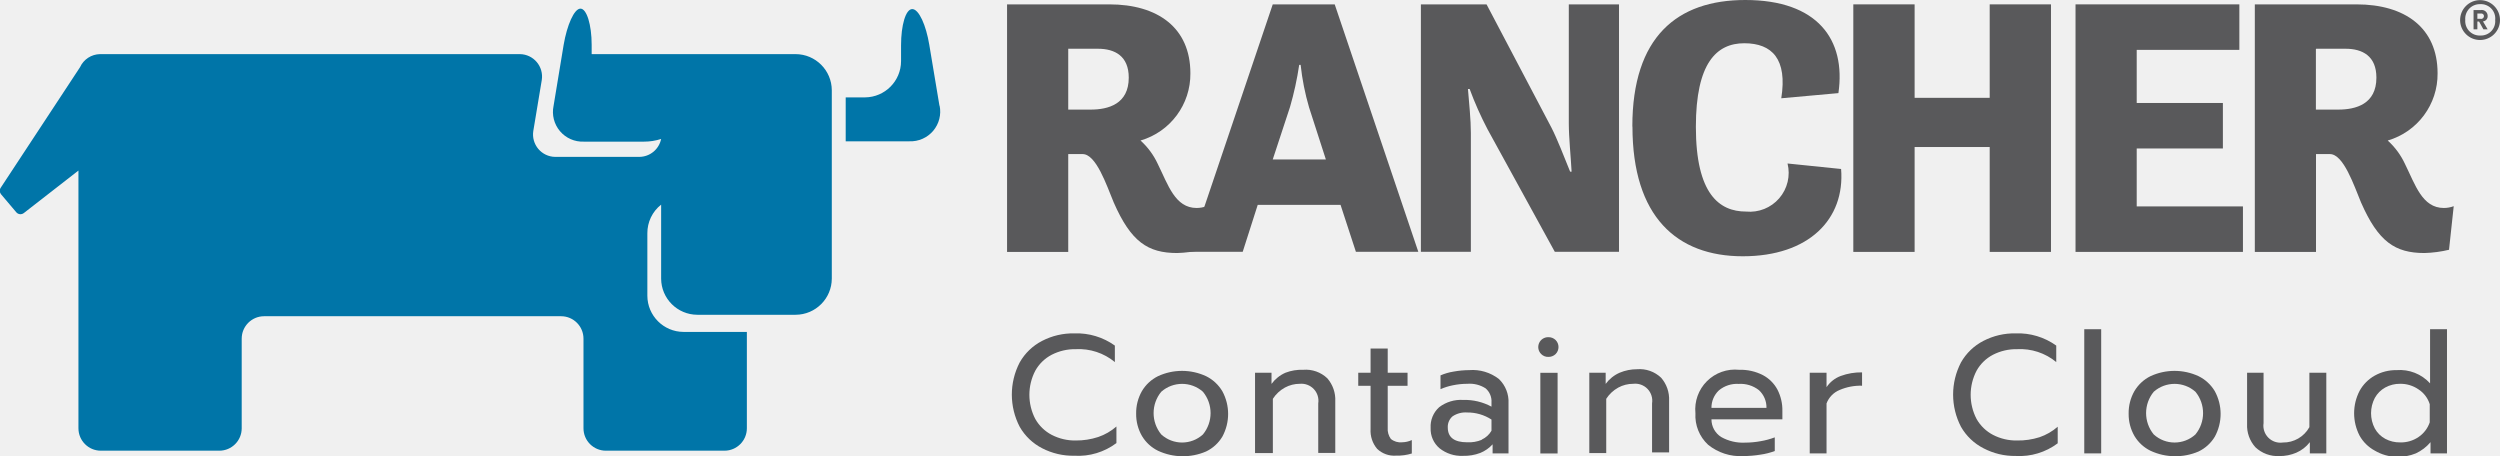
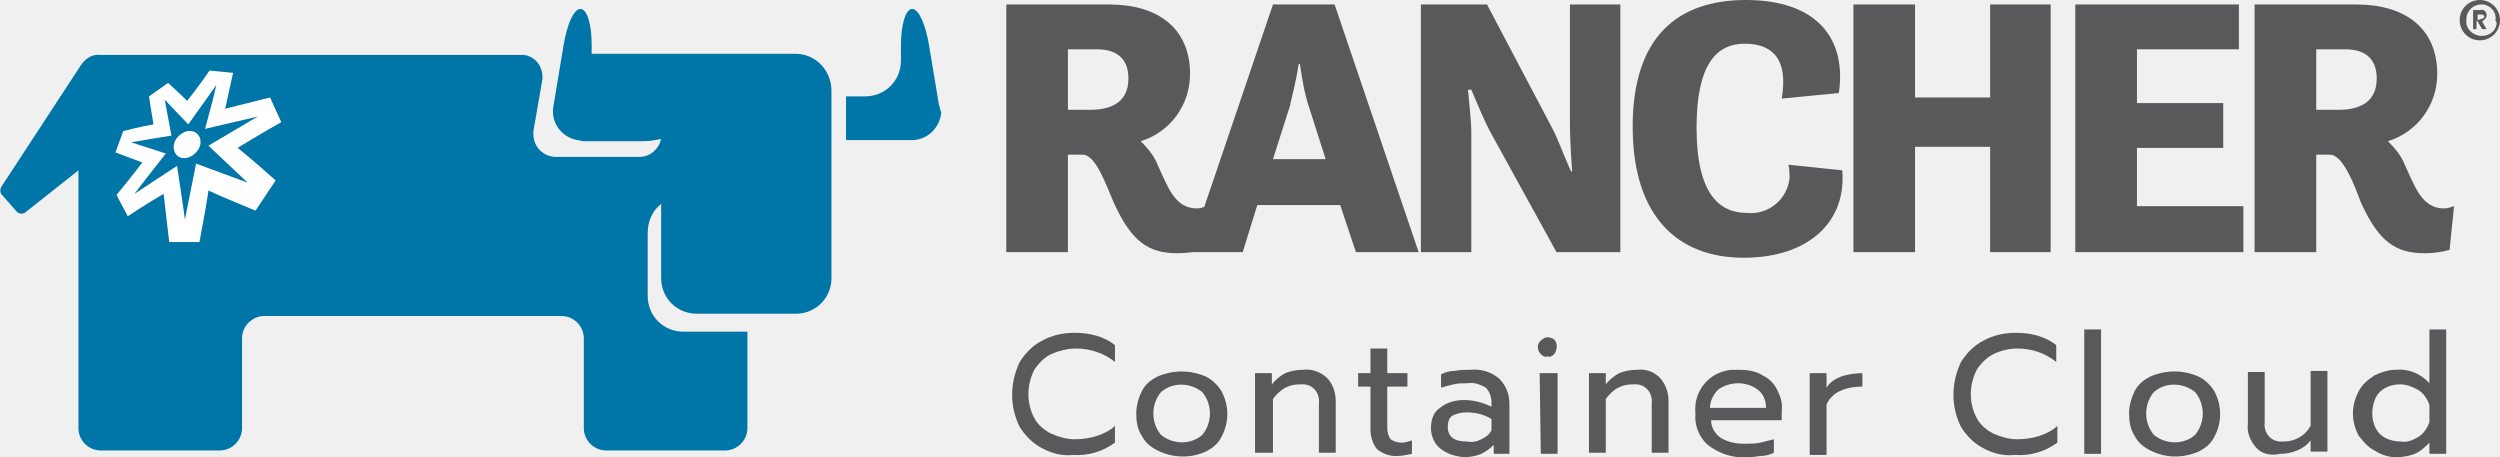
- <svg xmlns="http://www.w3.org/2000/svg" id="Layer_1" data-name="Layer 1" viewBox="0 0 223.1 40.69">
-   <defs>
-     <style>.cls-1{fill:#0075a8;}.cls-2{fill:#59595b;}</style>
-   </defs>
-   <path class="cls-1" d="M83.84,9.45L82.93,4C82.64,2.24,82,.81,81.41.81s-1,1.45-1,3.23V5.46A3.24,3.24,0,0,1,77.2,8.69H75.47v3.92h5.68a2.65,2.65,0,0,0,2.7-3.19" />
-   <path class="cls-1" d="M71,4.83H53.11l-0.31,0V4c0-1.78-.44-3.23-1-3.23S50.6,2.24,50.3,4L49.4,9.45a2.65,2.65,0,0,0,2.7,3.19h5.37A4.9,4.9,0,0,0,59,12.4,2,2,0,0,1,57.06,14H49.53a2,2,0,0,1-1.94-2.3l0.76-4.57a2,2,0,0,0-1.94-2.3H8.93A2,2,0,0,0,7.14,6L0.08,16.73a0.49,0.49,0,0,0,0,.59l1.37,1.62a0.49,0.49,0,0,0,.68.07L7,15.22v23a2,2,0,0,0,2,2H19.57a2,2,0,0,0,2-2v-8a2,2,0,0,1,2-2H50.07a2,2,0,0,1,2,2v8a2,2,0,0,0,2,2H64.65a2,2,0,0,0,2-2v-8.6H61a3.24,3.24,0,0,1-3.23-3.23V20.83A3.23,3.23,0,0,1,59,18.26v6.6a3.24,3.24,0,0,0,3.23,3.23H71a3.24,3.24,0,0,0,3.23-3.23V8.06A3.24,3.24,0,0,0,71,4.83" />
-   <path class="cls-2" d="M89.87,0.39H99c4.32,0,7.23,2.09,7.23,6.15a6.18,6.18,0,0,1-4.45,6,6.55,6.55,0,0,1,1.54,2.09c0.92,1.86,1.54,3.93,3.47,3.93a2.55,2.55,0,0,0,.88-0.16l-0.43,3.89a10.7,10.7,0,0,1-2.19.29c-2.62,0-4.12-1-5.66-4.51-0.65-1.57-1.57-4.32-2.78-4.32H95.33v8.73H89.87V0.39Zm5.46,4V9.78h2c1.57,0,3.4-.49,3.4-2.85,0-1.93-1.24-2.58-2.75-2.58H95.33Z" />
-   <path class="cls-2" d="M113.58,0.39h5.53l7.46,22.08H121l-1.37-4.19h-7.39l-1.34,4.19h-4.78Zm0,13.84h4.74l-1.5-4.65a21.6,21.6,0,0,1-.75-3.79h-0.13a28,28,0,0,1-.82,3.76Z" />
-   <path class="cls-2" d="M126.8,0.39h5.86l5.79,11c0.49,0.95,1.14,2.62,1.67,3.93h0.13C140.18,14,140,12.27,140,11V0.39h4.48V22.47h-5.73l-6-10.93a30.59,30.59,0,0,1-1.6-3.6H131c0.1,1.24.26,2.72,0.26,3.93v10.6H126.8V0.39Z" />
-   <path class="cls-2" d="M145.67,11.29c0-8,4-11.29,10.08-11.29,6.44,0,9,3.53,8.31,8.31l-5.1.46c0.56-3.5-.82-4.91-3.3-4.91s-4.32,1.77-4.32,7.46c0,6,2.09,7.56,4.48,7.56a3.47,3.47,0,0,0,3.7-4.29l4.78,0.49c0.36,4.48-2.88,7.79-8.77,7.79s-9.85-3.53-9.85-11.58" />
-   <polygon class="cls-2" points="165.39 0.39 170.86 0.39 170.86 8.73 177.56 8.73 177.56 0.39 183.03 0.39 183.03 22.48 177.56 22.48 177.56 13.12 170.86 13.12 170.86 22.48 165.39 22.48 165.39 0.39" />
-   <polygon class="cls-2" points="185.22 0.39 199.84 0.39 199.84 4.45 190.68 4.45 190.68 9.19 198.37 9.19 198.37 13.25 190.68 13.25 190.68 18.42 200.16 18.42 200.16 22.48 185.22 22.48 185.22 0.39" />
-   <path class="cls-2" d="M201.21,0.39h9.09c4.32,0,7.23,2.09,7.23,6.15a6.18,6.18,0,0,1-4.45,6,6.55,6.55,0,0,1,1.54,2.09c0.92,1.86,1.54,3.93,3.47,3.93a2.54,2.54,0,0,0,.88-0.16l-0.42,3.89a10.71,10.71,0,0,1-2.19.29c-2.62,0-4.12-1-5.66-4.51-0.65-1.57-1.57-4.32-2.78-4.32h-1.24v8.73h-5.46V0.39Zm5.46,4V9.78h2c1.57,0,3.4-.49,3.4-2.85,0-1.93-1.24-2.58-2.75-2.58h-2.62Z" />
-   <path class="cls-2" d="M219.54,1.79a1.78,1.78,0,1,1,3.56,0A1.78,1.78,0,0,1,219.54,1.79Zm3.13,0A1.28,1.28,0,0,0,221.32.37,1.3,1.3,0,0,0,220,1.78a1.29,1.29,0,0,0,1.37,1.39A1.27,1.27,0,0,0,222.67,1.78Zm-1.94-.89h0.63a0.53,0.53,0,0,1,.64.54,0.46,0.46,0,0,1-.42.47L222,2.62h-0.38l-0.39-.7h-0.15v0.7h-0.34V0.89Zm0.66,0.79a0.26,0.26,0,0,0,.28-0.25,0.23,0.23,0,0,0-.28-0.23h-0.31V1.68h0.31Z" />
-   <path class="cls-2" d="M93,40a4.86,4.86,0,0,1-2-1.91,6.22,6.22,0,0,1,0-5.75,4.84,4.84,0,0,1,2-1.92,6,6,0,0,1,2.88-.67,5.84,5.84,0,0,1,3.61,1.09v1.47A5.06,5.06,0,0,0,96,31.16a4.54,4.54,0,0,0-2.15.5,3.56,3.56,0,0,0-1.46,1.42,4.66,4.66,0,0,0,0,4.31,3.6,3.6,0,0,0,1.47,1.42,4.51,4.51,0,0,0,2.14.5A6.29,6.29,0,0,0,98,39a4.84,4.84,0,0,0,1.63-.94v1.48a5.69,5.69,0,0,1-3.75,1.13A6,6,0,0,1,93,40Z" />
-   <path class="cls-2" d="M103.35,40.23a3.41,3.41,0,0,1-1.44-1.32,3.87,3.87,0,0,1-.52-2,3.93,3.93,0,0,1,.51-2,3.43,3.43,0,0,1,1.44-1.34,5.1,5.1,0,0,1,4.29,0,3.48,3.48,0,0,1,1.45,1.34,4.24,4.24,0,0,1,0,4.06,3.39,3.39,0,0,1-1.45,1.32A5.25,5.25,0,0,1,103.35,40.23Zm4-1.46a3,3,0,0,0,0-3.81,2.81,2.81,0,0,0-3.72,0,3,3,0,0,0,0,3.81A2.76,2.76,0,0,0,107.35,38.77Z" />
-   <path class="cls-2" d="M112,33.26h1.47v1a3.08,3.08,0,0,1,1.25-1A4,4,0,0,1,116.3,33a2.78,2.78,0,0,1,2.15.76,2.91,2.91,0,0,1,.71,2.05v4.61h-1.52V36A1.52,1.52,0,0,0,116,34.25a2.77,2.77,0,0,0-1.34.34,3,3,0,0,0-1.07,1v4.84H112v-7.2Z" />
-   <path class="cls-2" d="M122.9,40.06a2.51,2.51,0,0,1-.59-1.79V34.43h-1.1V33.26h1.1V31.1h1.53v2.16h1.77v1.17h-1.77v3.74a1.49,1.49,0,0,0,.28,1,1.35,1.35,0,0,0,1,.3,2.11,2.11,0,0,0,.87-0.2v1.2a4.4,4.4,0,0,1-1.41.19A2.21,2.21,0,0,1,122.9,40.06Z" />
-   <path class="cls-2" d="M128.46,40a2.25,2.25,0,0,1-.79-1.81,2.31,2.31,0,0,1,.76-1.85,3.2,3.2,0,0,1,2.15-.65,5,5,0,0,1,2.52.6V35.93a1.53,1.53,0,0,0-.52-1.27,2.61,2.61,0,0,0-1.63-.41,6.38,6.38,0,0,0-1.28.13,5.26,5.26,0,0,0-1.12.35V33.5a4.79,4.79,0,0,1,1.17-.34,8,8,0,0,1,1.39-.13,3.83,3.83,0,0,1,2.65.79,2.81,2.81,0,0,1,.86,2.18v4.46h-1.42V39.65a3,3,0,0,1-1.1.77,4.08,4.08,0,0,1-1.55.26A3.13,3.13,0,0,1,128.46,40Zm3.77-.77a1.94,1.94,0,0,0,.87-0.79v-1a3.92,3.92,0,0,0-2.17-.63,2.07,2.07,0,0,0-1.3.34,1.23,1.23,0,0,0-.43,1q0,1.32,1.73,1.32A3,3,0,0,0,132.23,39.25Z" />
-   <path class="cls-2" d="M137.54,31.6a0.88,0.88,0,0,1,.63-1.51,0.9,0.9,0,0,1,.65.25,0.89,0.89,0,0,1,0,1.26,0.9,0.9,0,0,1-.65.25A0.86,0.86,0,0,1,137.54,31.6Zm-0.13,1.67H139v7.2h-1.54v-7.2Z" />
-   <path class="cls-2" d="M141.82,33.26h1.47v1a3.08,3.08,0,0,1,1.25-1,4,4,0,0,1,1.55-.31,2.78,2.78,0,0,1,2.15.76,2.91,2.91,0,0,1,.71,2.05v4.61h-1.52V36a1.52,1.52,0,0,0-1.68-1.75,2.77,2.77,0,0,0-1.34.34,3,3,0,0,0-1.07,1v4.84h-1.51v-7.2Z" />
-   <path class="cls-2" d="M152.43,39.69a3.55,3.55,0,0,1-1.13-2.81A3.55,3.55,0,0,1,155.2,33a4.37,4.37,0,0,1,2.11.47,3.14,3.14,0,0,1,1.31,1.3,4,4,0,0,1,.44,1.9v0.75h-6.33A1.86,1.86,0,0,0,153.6,39a3.94,3.94,0,0,0,2.14.5,7.83,7.83,0,0,0,1.39-.13,6.73,6.73,0,0,0,1.25-.34v1.22a6,6,0,0,1-1.27.32,9.71,9.71,0,0,1-1.55.13A4.57,4.57,0,0,1,152.43,39.69Zm5.21-3.29a2.08,2.08,0,0,0-.67-1.58,2.65,2.65,0,0,0-1.81-.56,2.51,2.51,0,0,0-1.77.58,2.12,2.12,0,0,0-.66,1.56h4.9Z" />
-   <path class="cls-2" d="M161.5,33.26H163v1.29a2.63,2.63,0,0,1,1.27-1,5.26,5.26,0,0,1,1.9-.32v1.19a4.76,4.76,0,0,0-2,.38A2.1,2.1,0,0,0,163,36v4.46H161.5v-7.2Z" />
-   <path class="cls-2" d="M177,40a4.85,4.85,0,0,1-2-1.91,6.22,6.22,0,0,1,0-5.75,4.84,4.84,0,0,1,2-1.92,6,6,0,0,1,2.88-.67,5.84,5.84,0,0,1,3.62,1.09v1.47A5.06,5.06,0,0,0,180,31.16a4.54,4.54,0,0,0-2.15.5,3.56,3.56,0,0,0-1.46,1.42,4.66,4.66,0,0,0,0,4.31,3.6,3.6,0,0,0,1.47,1.42,4.5,4.5,0,0,0,2.14.5,6.29,6.29,0,0,0,2-.29,4.83,4.83,0,0,0,1.63-.94v1.48a5.69,5.69,0,0,1-3.75,1.13A6,6,0,0,1,177,40Z" />
-   <path class="cls-2" d="M186,29.38h1.51V40.46H186V29.38Z" />
-   <path class="cls-2" d="M191.92,40.23a3.4,3.4,0,0,1-1.44-1.32,3.87,3.87,0,0,1-.52-2,3.93,3.93,0,0,1,.51-2,3.43,3.43,0,0,1,1.44-1.34,5.1,5.1,0,0,1,4.29,0,3.48,3.48,0,0,1,1.45,1.34,4.24,4.24,0,0,1,0,4.06,3.39,3.39,0,0,1-1.45,1.32A5.25,5.25,0,0,1,191.92,40.23Zm4-1.46a3,3,0,0,0,0-3.81,2.81,2.81,0,0,0-3.72,0,3,3,0,0,0,0,3.81A2.76,2.76,0,0,0,195.92,38.77Z" />
-   <path class="cls-2" d="M201.27,39.91a2.9,2.9,0,0,1-.74-2.08V33.26H202v4.5a1.52,1.52,0,0,0,1.72,1.73,2.66,2.66,0,0,0,2.37-1.37V33.26h1.51v7.2h-1.47v-1a3.08,3.08,0,0,1-1.21.94,3.78,3.78,0,0,1-1.51.3A2.9,2.9,0,0,1,201.27,39.91Z" />
-   <path class="cls-2" d="M211.92,40.21a3.4,3.4,0,0,1-1.35-1.33,4.34,4.34,0,0,1,0-4,3.48,3.48,0,0,1,1.35-1.36,3.88,3.88,0,0,1,1.94-.49,3.66,3.66,0,0,1,3,1.18V29.38h1.51V40.46h-1.47v-1a3.84,3.84,0,0,1-1.31,1,4.25,4.25,0,0,1-1.69.31A4,4,0,0,1,211.92,40.21ZM215.83,39a2.59,2.59,0,0,0,1-1.31V36.07a2.44,2.44,0,0,0-1-1.32,2.81,2.81,0,0,0-1.64-.5,2.68,2.68,0,0,0-1.33.33,2.37,2.37,0,0,0-.93.93,2.93,2.93,0,0,0,0,2.73,2.32,2.32,0,0,0,.93.92,2.72,2.72,0,0,0,1.33.32A2.77,2.77,0,0,0,215.83,39Z" />
+ <svg xmlns="http://www.w3.org/2000/svg" version="1.1" id="Layer_1" x="0px" y="0px" viewBox="0 0 223.1 40.7" style="enable-background:new 0 0 223.1 40.7;" xml:space="preserve">
+   <style type="text/css">
+ 	.st0{fill:#0075A8;}
+ 	.st1{fill:#59595B;}
+ 	.st2{fill:#FFFFFF;}
+ </style>
+   <path class="st0" d="M83.8,9.4L82.9,4c-0.3-1.8-0.9-3.2-1.5-3.2s-1,1.5-1,3.2v1.4c0,1.8-1.4,3.2-3.2,3.2h-1.7v3.9h5.7  c1.5,0.1,2.7-1.1,2.8-2.5C83.9,9.9,83.9,9.6,83.8,9.4" />
+   <path class="st0" d="M71,4.8H53.1h-0.3V4c0-1.8-0.4-3.2-1-3.2S50.6,2.2,50.3,4l-0.9,5.4c-0.3,1.4,0.6,2.8,2.1,3.1  c0.2,0,0.4,0.1,0.6,0.1h5.4c0.5,0,1-0.1,1.5-0.2c-0.2,0.9-1,1.6-1.9,1.6h-7.5c-1.1,0-2-0.9-2-2c0-0.1,0-0.2,0-0.3l0.8-4.6  C48.5,6,47.8,5,46.7,4.9c-0.1,0-0.2,0-0.3,0H8.9C8.2,4.8,7.5,5.3,7.1,6L0.1,16.7c-0.1,0.2-0.1,0.4,0,0.6l1.4,1.6  c0.2,0.2,0.5,0.2,0.7,0.1L7,15.2v23c0,1.1,0.9,2,2,2h10.6c1.1,0,2-0.9,2-2v-8c0-1.1,0.9-2,2-2h26.5c1.1,0,2,0.9,2,2v8  c0,1.1,0.9,2,2,2h10.6c1.1,0,2-0.9,2-2v-8.6H61c-1.8,0-3.2-1.4-3.2-3.2v-5.6c0-1,0.4-2,1.2-2.6v6.6c0,1.8,1.4,3.2,3.2,3.2H71  c1.8,0,3.2-1.4,3.2-3.2V8.1C74.2,6.3,72.8,4.8,71,4.8" />
+   <path class="st1" d="M89.9,0.4H99c4.3,0,7.2,2.1,7.2,6.2c0,2.8-1.8,5.2-4.4,6c0.6,0.6,1.2,1.3,1.5,2.1c0.9,1.9,1.5,3.9,3.5,3.9  c0.3,0,0.6-0.1,0.9-0.2l-0.4,3.9c-0.7,0.2-1.5,0.3-2.2,0.3c-2.6,0-4.1-1-5.7-4.5c-0.7-1.6-1.6-4.3-2.8-4.3h-1.3v8.7h-5.5V0.4z   M95.3,4.4v5.4h2c1.6,0,3.4-0.5,3.4-2.8c0-1.9-1.2-2.6-2.8-2.6L95.3,4.4L95.3,4.4z" />
+   <path class="st1" d="M113.6,0.4h5.5l7.5,22.1H121l-1.4-4.2h-7.4l-1.3,4.2h-4.8L113.6,0.4z M113.6,14.2h4.7l-1.5-4.7  c-0.4-1.2-0.6-2.5-0.8-3.8h-0.1c-0.2,1.3-0.5,2.5-0.8,3.8L113.6,14.2z" />
+   <path class="st1" d="M126.8,0.4h5.9l5.8,11c0.5,0.9,1.1,2.6,1.7,3.9h0.1c-0.1-1.3-0.2-3.1-0.2-4.3V0.4h4.5v22.1h-5.7l-6-10.9  c-0.6-1.2-1.1-2.4-1.6-3.6H131c0.1,1.2,0.3,2.7,0.3,3.9v10.6h-4.5V0.4z" />
+   <path class="st1" d="M145.7,11.3c0-8,4-11.3,10.1-11.3c6.4,0,9,3.5,8.3,8.3L159,8.8c0.6-3.5-0.8-4.9-3.3-4.9s-4.3,1.8-4.3,7.5  c0,6,2.1,7.6,4.5,7.6c1.9,0.2,3.6-1.2,3.8-3.1c0-0.4,0-0.8-0.1-1.2l4.8,0.5c0.4,4.5-2.9,7.8-8.8,7.8S145.7,19.3,145.7,11.3" />
+   <polygon class="st1" points="165.4,0.4 170.9,0.4 170.9,8.7 177.6,8.7 177.6,0.4 183,0.4 183,22.5 177.6,22.5 177.6,13.1   170.9,13.1 170.9,22.5 165.4,22.5 " />
+   <polygon class="st1" points="185.2,0.4 199.8,0.4 199.8,4.4 190.7,4.4 190.7,9.2 198.4,9.2 198.4,13.2 190.7,13.2 190.7,18.4   200.2,18.4 200.2,22.5 185.2,22.5 " />
+   <path class="st1" d="M201.2,0.4h9.1c4.3,0,7.2,2.1,7.2,6.2c0,2.8-1.8,5.2-4.4,6c0.6,0.6,1.2,1.3,1.5,2.1c0.9,1.9,1.5,3.9,3.5,3.9  c0.3,0,0.6-0.1,0.9-0.2l-0.4,3.9c-0.7,0.2-1.5,0.3-2.2,0.3c-2.6,0-4.1-1-5.7-4.5c-0.6-1.6-1.6-4.3-2.8-4.3h-1.2v8.7h-5.5L201.2,0.4  L201.2,0.4z M206.7,4.4v5.4h2c1.6,0,3.4-0.5,3.4-2.8c0-1.9-1.2-2.6-2.8-2.6L206.7,4.4L206.7,4.4z" />
+   <path class="st1" d="M219.5,1.8c0-1,0.8-1.8,1.8-1.8c1,0,1.8,0.8,1.8,1.8c0,0,0,0,0,0c0,1-0.8,1.8-1.8,1.8  C220.3,3.6,219.5,2.8,219.5,1.8z M222.7,1.8c0.1-0.7-0.4-1.3-1.1-1.4c-0.1,0-0.1,0-0.2,0c-0.7,0-1.3,0.6-1.3,1.3c0,0,0,0.1,0,0.1  c-0.1,0.7,0.5,1.3,1.2,1.4c0.1,0,0.1,0,0.2,0c0.7,0,1.3-0.5,1.3-1.2C222.7,1.9,222.7,1.8,222.7,1.8L222.7,1.8z M220.7,0.9h0.6  c0.3-0.1,0.6,0.1,0.6,0.4c0,0,0,0.1,0,0.1c0,0.2-0.2,0.4-0.4,0.5l0.4,0.7h-0.4l-0.4-0.7h-0.1v0.7h-0.3L220.7,0.9L220.7,0.9z   M221.4,1.7c0.1,0,0.3-0.1,0.3-0.2c0,0,0,0,0,0c0-0.1-0.1-0.2-0.2-0.2c0,0,0,0-0.1,0h-0.3v0.5L221.4,1.7L221.4,1.7z" />
+   <path class="st1" d="M93,40c-0.8-0.4-1.5-1.1-2-1.9c-0.9-1.8-0.9-3.9,0-5.8c0.5-0.8,1.2-1.5,2-1.9c0.9-0.5,1.9-0.7,2.9-0.7  c1.3,0,2.6,0.3,3.6,1.1v1.5c-1-0.8-2.2-1.2-3.5-1.2c-0.7,0-1.5,0.2-2.2,0.5c-0.6,0.3-1.1,0.8-1.5,1.4c-0.7,1.4-0.7,3,0,4.3  c0.3,0.6,0.9,1.1,1.5,1.4c0.7,0.3,1.4,0.5,2.1,0.5c0.7,0,1.4-0.1,2-0.3c0.6-0.2,1.2-0.5,1.6-0.9v1.5c-1.1,0.8-2.4,1.2-3.8,1.1  C94.9,40.7,93.9,40.5,93,40z" />
+   <path class="st1" d="M103.3,40.2c-0.6-0.3-1.1-0.7-1.4-1.3c-0.4-0.6-0.5-1.3-0.5-2c0-0.7,0.2-1.4,0.5-2c0.3-0.6,0.8-1,1.4-1.3  c1.4-0.6,2.9-0.6,4.3,0c0.6,0.3,1.1,0.8,1.4,1.3c0.7,1.3,0.7,2.8,0,4.1c-0.3,0.6-0.8,1-1.4,1.3C106.3,40.9,104.7,40.9,103.3,40.2z   M107.3,38.8c0.9-1.1,0.9-2.7,0-3.8c-1.1-0.9-2.7-0.9-3.7,0c-0.9,1.1-0.9,2.7,0,3.8C104.7,39.7,106.3,39.7,107.3,38.8z" />
+   <path class="st1" d="M112,33.3h1.5v1c0.3-0.4,0.8-0.8,1.2-1c0.5-0.2,1-0.3,1.6-0.3c0.8-0.1,1.6,0.2,2.2,0.8c0.5,0.6,0.7,1.3,0.7,2  v4.6h-1.5V36c0.1-0.8-0.4-1.6-1.3-1.7c-0.1,0-0.2,0-0.4,0c-0.5,0-0.9,0.1-1.3,0.3c-0.4,0.2-0.8,0.6-1.1,1v4.8H112V33.3L112,33.3z" />
+   <path class="st1" d="M122.9,40.1c-0.4-0.5-0.6-1.1-0.6-1.8v-3.8h-1.1v-1.2h1.1v-2.2h1.5v2.2h1.8v1.2h-1.8v3.7c0,0.4,0.1,0.7,0.3,1  c0.3,0.2,0.6,0.3,1,0.3c0.3,0,0.6-0.1,0.9-0.2v1.2c-0.5,0.1-0.9,0.2-1.4,0.2C124,40.7,123.4,40.5,122.9,40.1z" />
+   <path class="st1" d="M128.5,40c-0.5-0.4-0.8-1.1-0.8-1.8c0-0.7,0.2-1.4,0.8-1.8c0.6-0.5,1.4-0.7,2.1-0.7c0.9,0,1.7,0.2,2.5,0.6v-0.4  c0-0.5-0.2-1-0.5-1.3c-0.5-0.3-1.1-0.5-1.6-0.4c-0.4,0-0.9,0-1.3,0.1c-0.4,0.1-0.8,0.2-1.1,0.3v-1.2c0.4-0.2,0.8-0.3,1.2-0.3  c0.5-0.1,0.9-0.1,1.4-0.1c1-0.1,1.9,0.2,2.6,0.8c0.6,0.6,0.9,1.4,0.9,2.2v4.5h-1.4v-0.8c-0.3,0.3-0.7,0.6-1.1,0.8  c-0.5,0.2-1,0.3-1.6,0.3C129.8,40.7,129.1,40.5,128.5,40z M132.2,39.2c0.4-0.2,0.7-0.4,0.9-0.8v-1c-0.6-0.4-1.4-0.6-2.2-0.6  c-0.5,0-0.9,0.1-1.3,0.3c-0.3,0.2-0.4,0.6-0.4,1c0,0.9,0.6,1.3,1.7,1.3C131.4,39.5,131.8,39.4,132.2,39.2L132.2,39.2z" />
+   <path class="st1" d="M137.5,31.6c-0.3-0.3-0.4-0.9,0-1.2c0.2-0.2,0.4-0.3,0.6-0.3c0.2,0,0.5,0.1,0.6,0.2c0.3,0.3,0.3,0.9,0,1.3  c0,0,0,0,0,0c-0.2,0.2-0.4,0.3-0.6,0.2C137.9,31.9,137.7,31.8,137.5,31.6z M137.4,33.3h1.6v7.2h-1.5L137.4,33.3L137.4,33.3z" />
+   <path class="st1" d="M141.8,33.3h1.5v1c0.3-0.4,0.8-0.8,1.2-1c0.5-0.2,1-0.3,1.6-0.3c0.8-0.1,1.6,0.2,2.1,0.8c0.5,0.6,0.7,1.3,0.7,2  v4.6h-1.5V36c0.1-0.8-0.4-1.6-1.3-1.7c-0.1,0-0.3,0-0.4,0c-0.5,0-0.9,0.1-1.3,0.3c-0.4,0.2-0.8,0.6-1.1,1v4.8h-1.5L141.8,33.3  L141.8,33.3z" />
+   <path class="st1" d="M152.4,39.7c-0.8-0.7-1.2-1.8-1.1-2.8c-0.2-2,1.2-3.7,3.2-3.9c0.2,0,0.5,0,0.7,0c0.7,0,1.5,0.1,2.1,0.5  c0.6,0.3,1,0.7,1.3,1.3c0.3,0.6,0.5,1.2,0.4,1.9v0.8h-6.3c0,0.6,0.3,1.2,0.9,1.6c0.7,0.4,1.4,0.5,2.1,0.5c0.5,0,0.9,0,1.4-0.1  c0.4-0.1,0.8-0.2,1.2-0.3v1.2c-0.4,0.2-0.8,0.3-1.3,0.3c-0.5,0.1-1,0.1-1.6,0.1C154.4,40.8,153.3,40.4,152.4,39.7z M157.6,36.4  c0-0.6-0.2-1.2-0.7-1.6c-0.5-0.4-1.2-0.6-1.8-0.6c-0.6,0-1.3,0.2-1.8,0.6c-0.4,0.4-0.7,1-0.7,1.6H157.6L157.6,36.4z" />
+   <path class="st1" d="M161.5,33.3h1.5v1.3c0.3-0.5,0.8-0.8,1.3-1c0.6-0.2,1.3-0.3,1.9-0.3v1.2c-0.7,0-1.4,0.1-2,0.4  c-0.5,0.2-1,0.7-1.2,1.2v4.5h-1.5V33.3z" />
+   <path class="st1" d="M177,40c-0.8-0.4-1.5-1.1-2-1.9c-0.9-1.8-0.9-3.9,0-5.8c0.5-0.8,1.2-1.5,2-1.9c0.9-0.5,1.9-0.7,2.9-0.7  c1.3,0,2.6,0.3,3.6,1.1v1.5c-1-0.8-2.2-1.2-3.5-1.2c-0.7,0-1.5,0.2-2.1,0.5c-0.6,0.3-1.1,0.8-1.5,1.4c-0.7,1.4-0.7,3,0,4.3  c0.3,0.6,0.9,1.1,1.5,1.4c0.7,0.3,1.4,0.5,2.1,0.5c0.7,0,1.4-0.1,2-0.3c0.6-0.2,1.2-0.5,1.6-0.9v1.5c-1.1,0.8-2.4,1.2-3.8,1.1  C178.9,40.7,177.9,40.5,177,40z" />
+   <path class="st1" d="M186,29.4h1.5v11.1H186V29.4z" />
+   <path class="st1" d="M191.9,40.2c-0.6-0.3-1.1-0.7-1.4-1.3c-0.4-0.6-0.5-1.3-0.5-2c0-0.7,0.2-1.4,0.5-2c0.3-0.6,0.8-1,1.4-1.3  c1.4-0.6,2.9-0.6,4.3,0c0.6,0.3,1.1,0.8,1.4,1.3c0.7,1.3,0.7,2.8,0,4.1c-0.3,0.6-0.8,1-1.4,1.3C194.8,40.9,193.3,40.9,191.9,40.2z   M195.9,38.8c0.9-1.1,0.9-2.7,0-3.8c-1.1-0.9-2.7-0.9-3.7,0c-0.9,1.1-0.9,2.7,0,3.8C193.3,39.7,194.9,39.7,195.9,38.8z" />
+   <path class="st1" d="M201.3,39.9c-0.5-0.6-0.8-1.3-0.7-2.1v-4.6h1.5v4.5c-0.1,0.8,0.4,1.6,1.3,1.7c0.1,0,0.3,0,0.4,0  c1,0,1.9-0.5,2.4-1.4v-4.9h1.5v7.2h-1.5v-1c-0.3,0.4-0.7,0.7-1.2,0.9c-0.5,0.2-1,0.3-1.5,0.3C202.6,40.7,201.8,40.5,201.3,39.9z" />
+   <path class="st1" d="M211.9,40.2c-0.6-0.3-1-0.8-1.4-1.3c-0.7-1.3-0.7-2.7,0-4c0.3-0.6,0.8-1,1.4-1.4c0.6-0.3,1.3-0.5,1.9-0.5  c1.1-0.1,2.2,0.3,3,1.2v-4.8h1.5v11.1h-1.5v-1c-0.4,0.4-0.8,0.8-1.3,1c-0.5,0.2-1.1,0.3-1.7,0.3C213.2,40.8,212.5,40.6,211.9,40.2z   M215.8,39c0.5-0.3,0.8-0.8,1-1.3v-1.6c-0.2-0.5-0.5-1-1-1.3c-0.5-0.3-1.1-0.5-1.6-0.5c-0.5,0-0.9,0.1-1.3,0.3  c-0.4,0.2-0.7,0.5-0.9,0.9c-0.4,0.9-0.4,1.9,0,2.7c0.2,0.4,0.5,0.7,0.9,0.9c0.4,0.2,0.9,0.3,1.3,0.3C214.8,39.5,215.3,39.3,215.8,39  z" />
+   <g>
+     <path class="st2" d="M24.1,8.7c0,0-3.2,0.8-4,1c0.3-1.4,0.7-3.2,0.7-3.2l-2.1-0.2c0,0-1.1,1.6-2,2.7C16,8.3,15,7.4,15,7.4l-1.7,1.2   c0,0,0.2,1.4,0.4,2.5c-1.2,0.2-2.7,0.6-2.7,0.6l-0.7,1.9c0,0,1.3,0.5,2.4,0.9c-0.9,1.2-2.3,2.9-2.3,2.9l1,1.9c0,0,1.8-1.2,3.2-2   c0.1,0.8,0.5,4.3,0.5,4.3l2.7,0c0,0,0.7-3.7,0.8-4.6c0.8,0.4,4.2,1.8,4.2,1.8l1.8-2.7c0,0-2.7-2.4-3.4-2.9c1.6-1,3.9-2.3,3.9-2.3   L24.1,8.7z M23,10.4L18.6,13l3.5,3.3c-0.8-0.3-4.6-1.7-4.6-1.7l-1,5c-0.1-0.9-0.7-4.8-0.7-4.8L12,17.3c0.9-1.2,2.8-3.6,2.8-3.6   l-3.1-1c0.5-0.1,3.6-0.6,3.6-0.6l-0.6-3.2c0.3,0.3,2.1,2.2,2.1,2.2l2.5-3.5c-0.1,0.6-1,3.9-1,3.9L23,10.4z" />
+     <path class="st2" d="M15.5,13.1c0,0.7,0.5,1.1,1.1,1c0.7-0.1,1.3-0.8,1.3-1.4c0-0.7-0.5-1.1-1.2-1C16,11.9,15.5,12.5,15.5,13.1" />
+   </g>
</svg>
